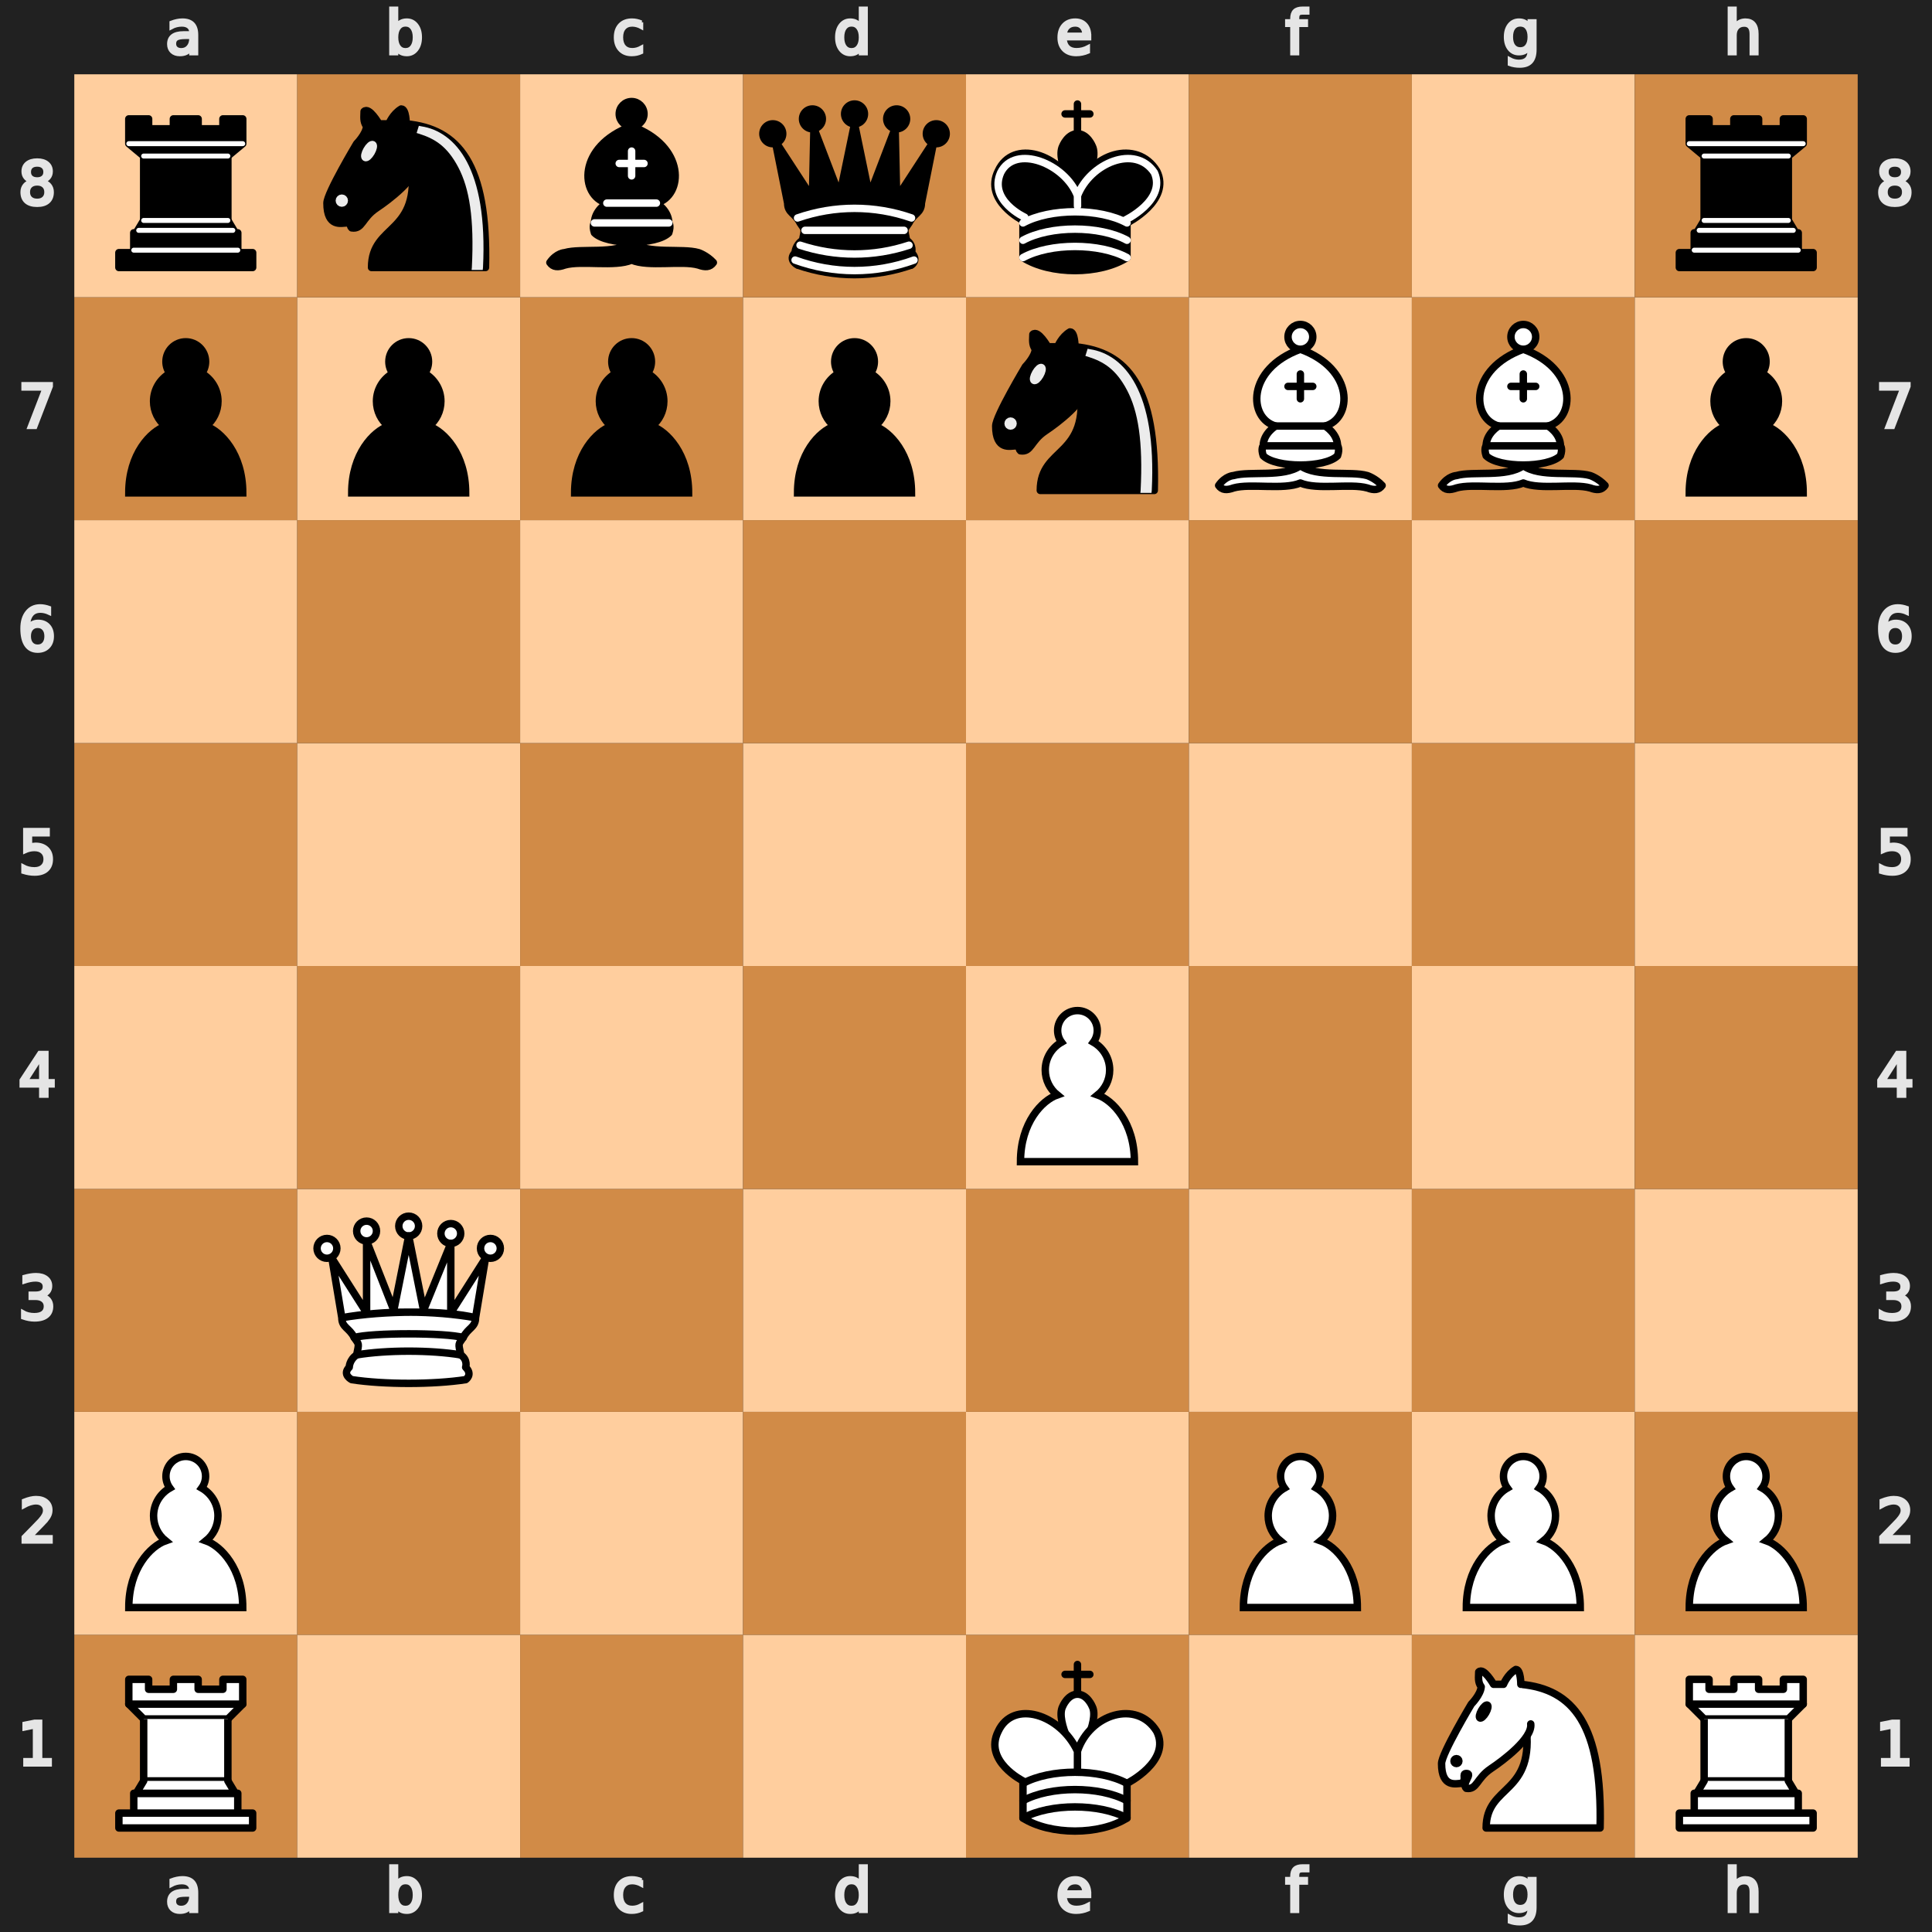
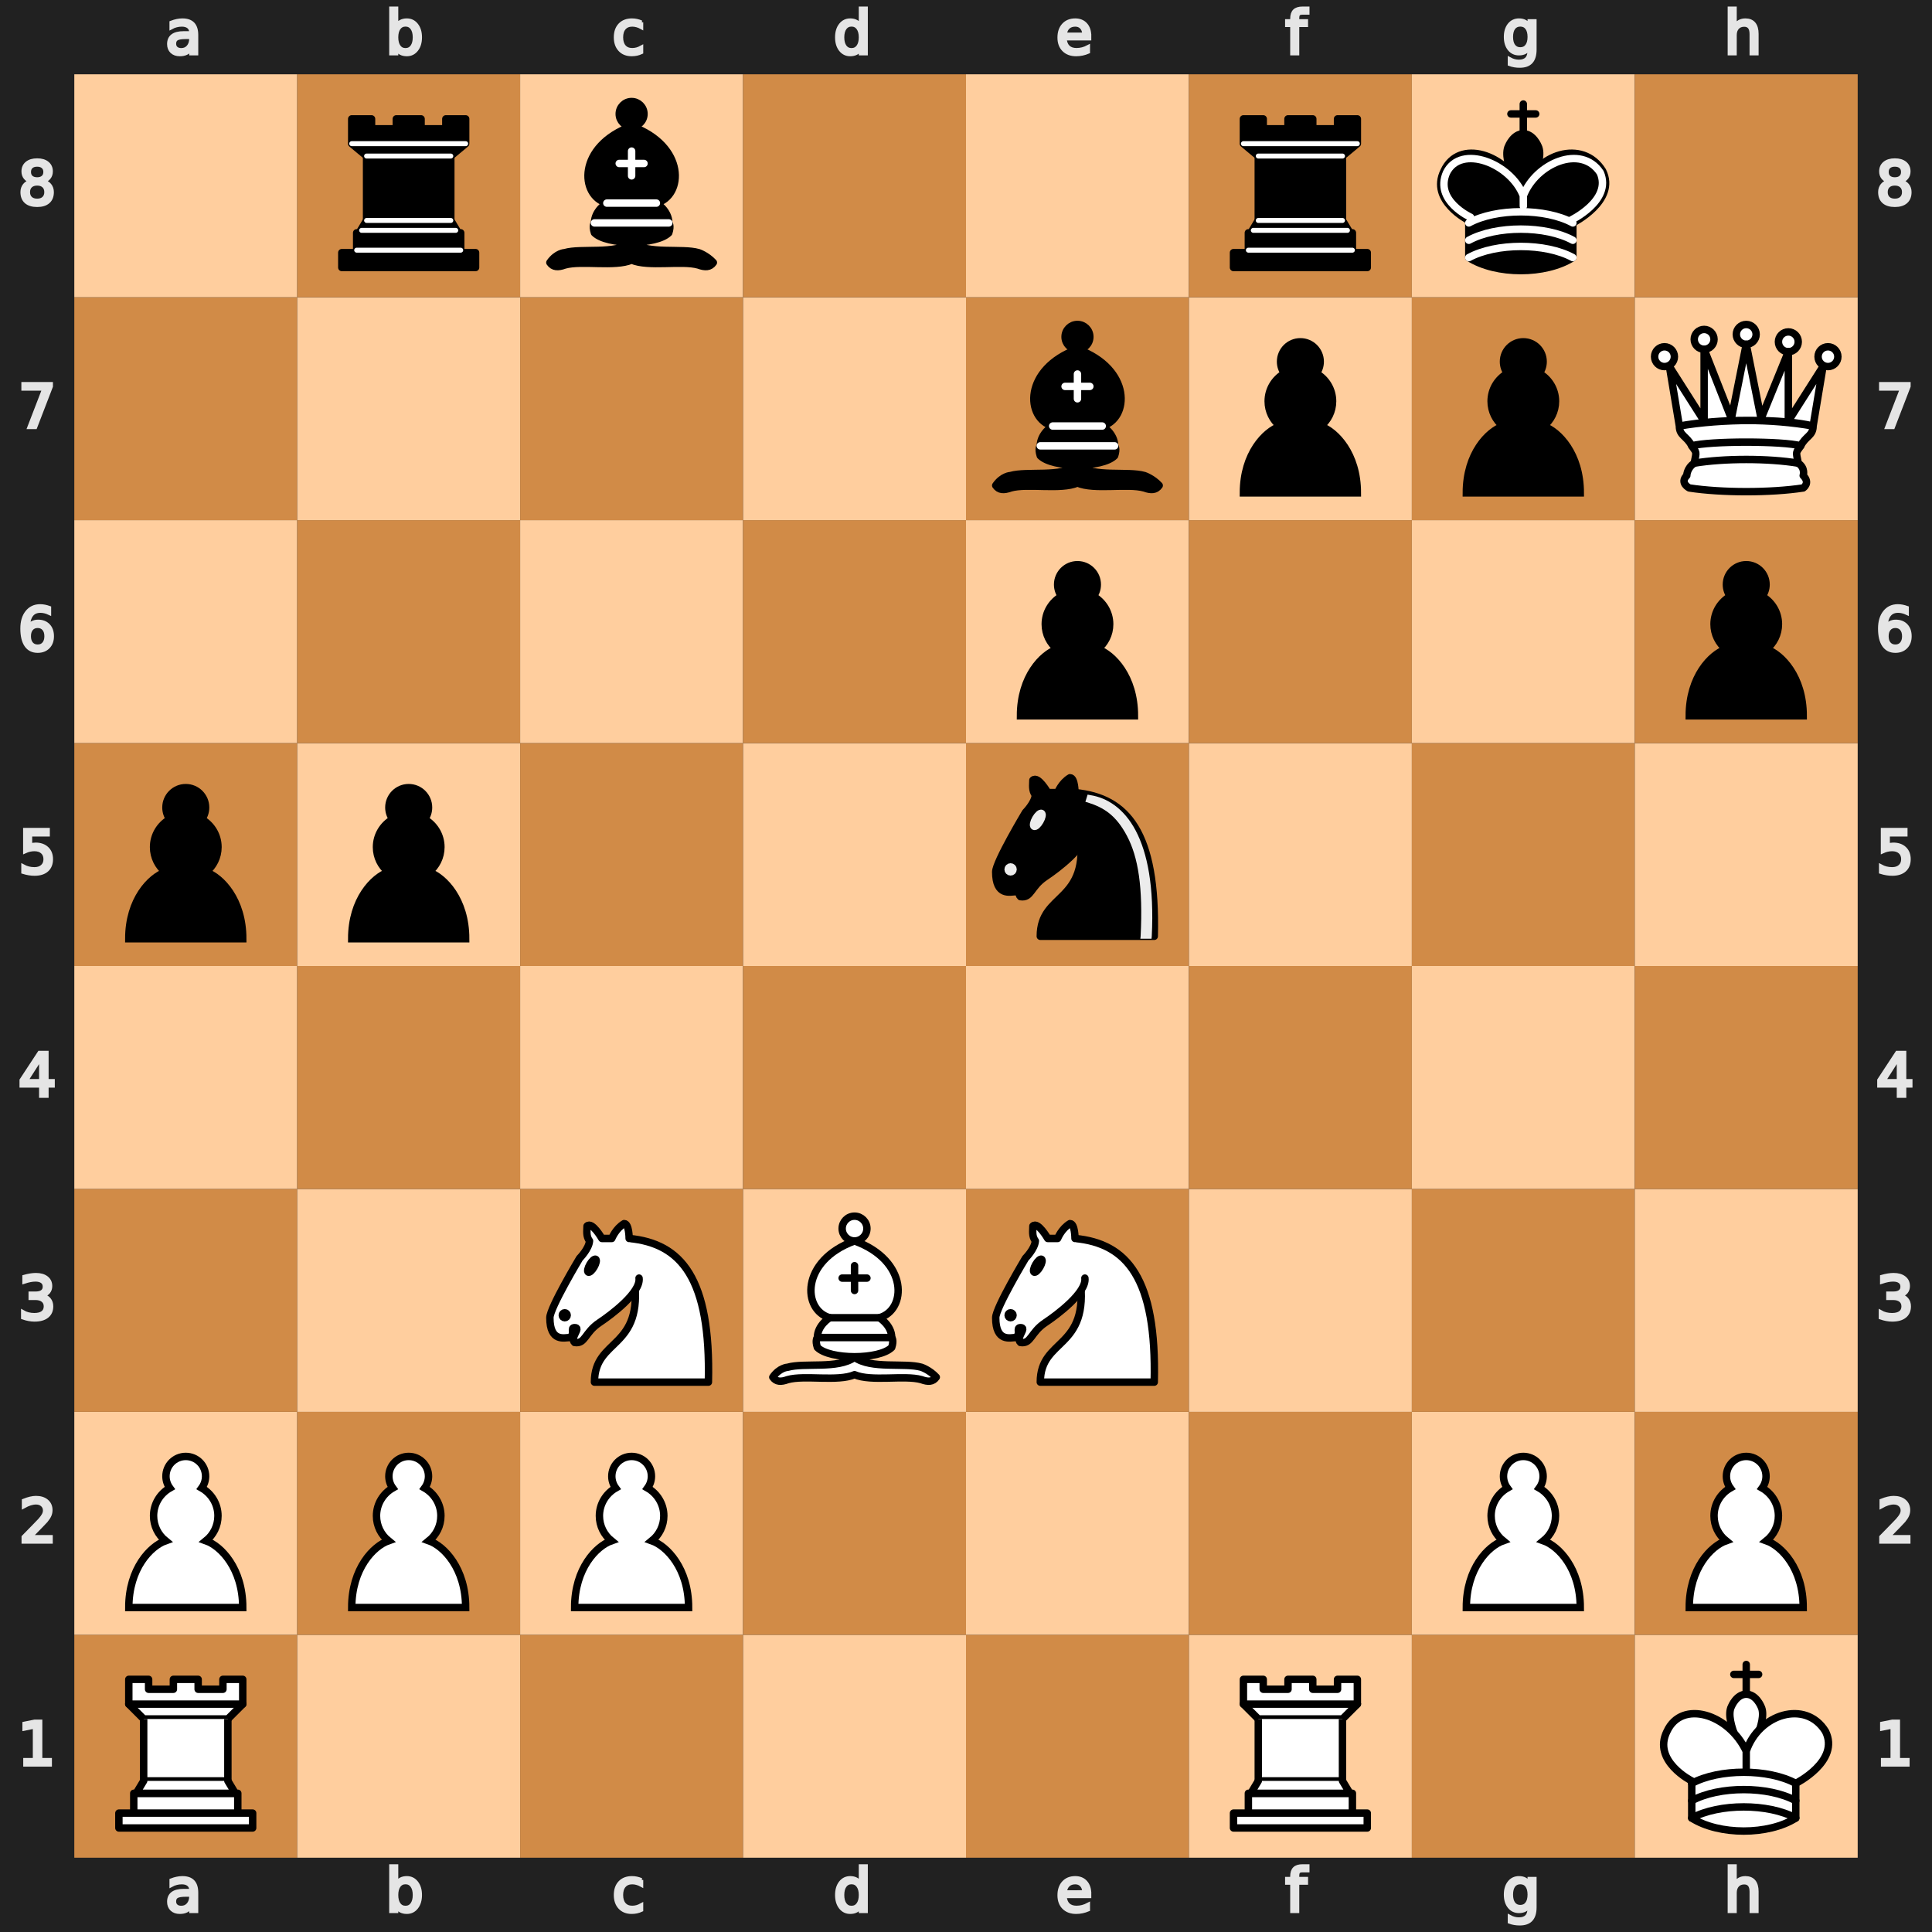
<svg xmlns="http://www.w3.org/2000/svg" xmlns:xlink="http://www.w3.org/1999/xlink" version="1.2" baseProfile="tiny" viewBox="0 0 390 390" width="350" height="350">
  <defs>
    <g id="white-pawn" class="white pawn">
      <path d="M22.5 9c-2.21 0-4 1.79-4 4 0 .89.29 1.71.78 2.38C17.33 16.5 16 18.59 16 21c0 2.03.94 3.84 2.41 5.03-3 1.06-7.41 5.55-7.41 13.47h23c0-7.92-4.41-12.41-7.41-13.47 1.47-1.19 2.41-3 2.41-5.03 0-2.41-1.33-4.5-3.28-5.62.49-.67.78-1.49.78-2.38 0-2.21-1.79-4-4-4z" fill="#fff" stroke="#000" stroke-width="1.5" stroke-linecap="round" />
    </g>
    <g id="white-knight" class="white knight" fill="none" fill-rule="evenodd" stroke="#000" stroke-width="1.5" stroke-linecap="round" stroke-linejoin="round">
      <path d="M 22,10 C 32.5,11 38.5,18 38,39 L 15,39 C 15,30 25,32.5 23,18" style="fill:#ffffff; stroke:#000000;" />
      <path d="M 24,18 C 24.38,20.91 18.45,25.37 16,27 C 13,29 13.18,31.34 11,31 C 9.958,30.06 12.41,27.96 11,28 C 10,28 11.19,29.23 10,30 C 9,30 5.997,31 6,26 C 6,24 12,14 12,14 C 12,14 13.89,12.1 14,10.5 C 13.27,9.506 13.5,8.5 13.5,7.5 C 14.5,6.5 16.5,10 16.5,10 L 18.5,10 C 18.5,10 19.28,8.008 21,7 C 22,7 22,10 22,10" style="fill:#ffffff; stroke:#000000;" />
      <path d="M 9.5 25.5 A 0.5 0.5 0 1 1 8.5,25.5 A 0.5 0.5 0 1 1 9.5 25.5 z" style="fill:#000000; stroke:#000000;" />
      <path d="M 15 15.5 A 0.5 1.5 0 1 1 14,15.5 A 0.5 1.5 0 1 1 15 15.5 z" transform="matrix(0.866,0.5,-0.5,0.866,9.693,-5.173)" style="fill:#000000; stroke:#000000;" />
    </g>
    <g id="white-bishop" class="white bishop" fill="none" fill-rule="evenodd" stroke="#000" stroke-width="1.5" stroke-linecap="round" stroke-linejoin="round">
      <g fill="#fff" stroke-linecap="butt">
        <path d="M9 36c3.39-.97 10.11.43 13.5-2 3.39 2.43 10.11 1.03 13.5 2 0 0 1.65.54 3 2-.68.97-1.65.99-3 .5-3.39-.97-10.11.46-13.5-1-3.39 1.46-10.11.03-13.5 1-1.354.49-2.323.47-3-.5 1.354-1.94 3-2 3-2zM15 32c2.5 2.5 12.5 2.5 15 0 .5-1.5 0-2 0-2 0-2.5-2.5-4-2.5-4 5.5-1.5 6-11.5-5-15.5-11 4-10.5 14-5 15.5 0 0-2.5 1.5-2.5 4 0 0-.5.5 0 2zM25 8a2.5 2.5 0 1 1-5 0 2.5 2.5 0 1 1 5 0z" />
      </g>
      <path d="M17.5 26h10M15 30h15m-7.5-14.5v5M20 18h5" stroke-linejoin="miter" />
    </g>
    <g id="white-rook" class="white rook" fill="#fff" fill-rule="evenodd" stroke="#000" stroke-width="1.5" stroke-linecap="round" stroke-linejoin="round">
      <path d="M9 39h27v-3H9v3zM12 36v-4h21v4H12zM11 14V9h4v2h5V9h5v2h5V9h4v5" stroke-linecap="butt" />
      <path d="M34 14l-3 3H14l-3-3" />
      <path d="M31 17v12.5H14V17" stroke-linecap="butt" stroke-linejoin="miter" />
      <path d="M31 29.5l1.5 2.5h-20l1.5-2.5" />
      <path d="M11 14h23" fill="none" stroke-linejoin="miter" />
    </g>
    <g id="white-queen" class="white queen" fill="#fff" fill-rule="evenodd" stroke="#000" stroke-width="1.5" stroke-linecap="round" stroke-linejoin="round">
      <path d="M8 12a2 2 0 1 1-4 0 2 2 0 1 1 4 0zM24.5 7.5a2 2 0 1 1-4 0 2 2 0 1 1 4 0zM41 12a2 2 0 1 1-4 0 2 2 0 1 1 4 0zM16 8.5a2 2 0 1 1-4 0 2 2 0 1 1 4 0zM33 9a2 2 0 1 1-4 0 2 2 0 1 1 4 0z" />
      <path d="M9 26c8.5-1.5 21-1.5 27 0l2-12-7 11V11l-5.5 13.5-3-15-3 15-5.5-14V25L7 14l2 12zM9 26c0 2 1.5 2 2.5 4 1 1.5 1 1 .5 3.5-1.5 1-1.5 2.5-1.5 2.5-1.5 1.5.5 2.5.5 2.5 6.5 1 16.5 1 23 0 0 0 1.5-1 0-2.5 0 0 .5-1.5-1-2.5-.5-2.5-.5-2 .5-3.5 1-2 2.5-2 2.5-4-8.5-1.5-18.5-1.5-27 0z" stroke-linecap="butt" />
      <path d="M11.5 30c3.5-1 18.5-1 22 0M12 33.5c6-1 15-1 21 0" fill="none" />
    </g>
    <g id="white-king" class="white king" fill="none" fill-rule="evenodd" stroke="#000" stroke-width="1.5" stroke-linecap="round" stroke-linejoin="round">
      <path d="M22.5 11.63V6M20 8h5" stroke-linejoin="miter" />
      <path d="M22.5 25s4.5-7.5 3-10.5c0 0-1-2.5-3-2.5s-3 2.5-3 2.5c-1.5 3 3 10.5 3 10.5" fill="#fff" stroke-linecap="butt" stroke-linejoin="miter" />
      <path d="M11.5 37c5.5 3.5 15.5 3.5 21 0v-7s9-4.5 6-10.5c-4-6.5-13.5-3.5-16 4V27v-3.5c-3.5-7.5-13-10.5-16-4-3 6 5 10 5 10V37z" fill="#fff" />
      <path d="M11.5 30c5.5-3 15.5-3 21 0m-21 3.5c5.5-3 15.5-3 21 0m-21 3.5c5.5-3 15.5-3 21 0" />
    </g>
    <g id="black-pawn" class="black pawn">
      <path d="M22.5 9c-2.21 0-4 1.79-4 4 0 .89.29 1.71.78 2.38C17.33 16.5 16 18.59 16 21c0 2.03.94 3.84 2.41 5.03-3 1.06-7.41 5.55-7.41 13.47h23c0-7.92-4.41-12.41-7.41-13.47 1.47-1.19 2.41-3 2.41-5.03 0-2.41-1.33-4.5-3.28-5.62.49-.67.78-1.49.78-2.38 0-2.21-1.79-4-4-4z" stroke="#000" stroke-width="1.5" stroke-linecap="round" />
    </g>
    <g id="black-knight" class="black knight" fill="none" fill-rule="evenodd" stroke="#000" stroke-width="1.5" stroke-linecap="round" stroke-linejoin="round">
      <path d="M 22,10 C 32.5,11 38.5,18 38,39 L 15,39 C 15,30 25,32.5 23,18" style="fill:#000000; stroke:#000000;" />
      <path d="M 24,18 C 24.38,20.91 18.45,25.37 16,27 C 13,29 13.18,31.34 11,31 C 9.958,30.06 12.41,27.96 11,28 C 10,28 11.19,29.23 10,30 C 9,30 5.997,31 6,26 C 6,24 12,14 12,14 C 12,14 13.89,12.1 14,10.5 C 13.27,9.506 13.5,8.5 13.5,7.5 C 14.5,6.5 16.5,10 16.5,10 L 18.5,10 C 18.5,10 19.28,8.008 21,7 C 22,7 22,10 22,10" style="fill:#000000; stroke:#000000;" />
      <path d="M 9.5 25.5 A 0.5 0.5 0 1 1 8.5,25.5 A 0.5 0.5 0 1 1 9.5 25.5 z" style="fill:#ececec; stroke:#ececec;" />
      <path d="M 15 15.5 A 0.5 1.5 0 1 1 14,15.5 A 0.5 1.5 0 1 1 15 15.5 z" transform="matrix(0.866,0.5,-0.5,0.866,9.693,-5.173)" style="fill:#ececec; stroke:#ececec;" />
      <path d="M 24.55,10.4 L 24.1,11.85 L 24.6,12 C 27.75,13 30.25,14.49 32.5,18.75 C 34.75,23.01 35.75,29.06 35.25,39 L 35.2,39.5 L 37.45,39.5 L 37.5,39 C 38,28.94 36.62,22.15 34.25,17.66 C 31.88,13.17 28.46,11.02 25.06,10.5 L 24.55,10.4 z " style="fill:#ececec; stroke:none;" />
    </g>
    <g id="black-bishop" class="black bishop" fill="none" fill-rule="evenodd" stroke="#000" stroke-width="1.5" stroke-linecap="round" stroke-linejoin="round">
      <path d="M9 36c3.39-.97 10.11.43 13.5-2 3.39 2.43 10.11 1.03 13.5 2 0 0 1.65.54 3 2-.68.97-1.65.99-3 .5-3.39-.97-10.11.46-13.5-1-3.39 1.46-10.11.03-13.5 1-1.354.49-2.323.47-3-.5 1.354-1.94 3-2 3-2zm6-4c2.5 2.5 12.5 2.5 15 0 .5-1.5 0-2 0-2 0-2.5-2.5-4-2.5-4 5.5-1.5 6-11.5-5-15.5-11 4-10.5 14-5 15.5 0 0-2.5 1.5-2.5 4 0 0-.5.5 0 2zM25 8a2.5 2.5 0 1 1-5 0 2.5 2.5 0 1 1 5 0z" fill="#000" stroke-linecap="butt" />
      <path d="M17.5 26h10M15 30h15m-7.5-14.5v5M20 18h5" stroke="#fff" stroke-linejoin="miter" />
    </g>
    <g id="black-rook" class="black rook" fill="#000" fill-rule="evenodd" stroke="#000" stroke-width="1.5" stroke-linecap="round" stroke-linejoin="round">
      <path d="M9 39h27v-3H9v3zM12.5 32l1.5-2.5h17l1.5 2.5h-20zM12 36v-4h21v4H12z" stroke-linecap="butt" />
      <path d="M14 29.5v-13h17v13H14z" stroke-linecap="butt" stroke-linejoin="miter" />
      <path d="M14 16.5L11 14h23l-3 2.5H14zM11 14V9h4v2h5V9h5v2h5V9h4v5H11z" stroke-linecap="butt" />
      <path d="M12 35.5h21M13 31.5h19M14 29.5h17M14 16.5h17M11 14h23" fill="none" stroke="#fff" stroke-width="1" stroke-linejoin="miter" />
-     </g>
-     <g id="black-queen" class="black queen" fill="#000" fill-rule="evenodd" stroke="#000" stroke-width="1.5" stroke-linecap="round" stroke-linejoin="round">
-       <g fill="#000" stroke="none">
-         <circle cx="6" cy="12" r="2.75" />
-         <circle cx="14" cy="9" r="2.75" />
-         <circle cx="22.5" cy="8" r="2.75" />
-         <circle cx="31" cy="9" r="2.75" />
-         <circle cx="39" cy="12" r="2.75" />
-       </g>
-       <path d="M9 26c8.5-1.5 21-1.5 27 0l2.5-12.5L31 25l-.3-14.1-5.2 13.6-3-14.5-3 14.5-5.2-13.6L14 25 6.5 13.5 9 26zM9 26c0 2 1.5 2 2.5 4 1 1.5 1 1 .5 3.5-1.5 1-1.5 2.5-1.5 2.5-1.5 1.5.5 2.5.5 2.5 6.5 1 16.5 1 23 0 0 0 1.5-1 0-2.5 0 0 .5-1.5-1-2.5-.5-2.5-.5-2 .5-3.5 1-2 2.5-2 2.5-4-8.5-1.5-18.5-1.5-27 0z" stroke-linecap="butt" />
-       <path d="M11 38.5a35 35 1 0 0 23 0" fill="none" stroke-linecap="butt" />
-       <path d="M11 29a35 35 1 0 1 23 0M12.5 31.5h20M11.5 34.5a35 35 1 0 0 22 0M10.5 37.5a35 35 1 0 0 24 0" fill="none" stroke="#fff" />
    </g>
    <g id="black-king" class="black king" fill="none" fill-rule="evenodd" stroke="#000" stroke-width="1.5" stroke-linecap="round" stroke-linejoin="round">
      <path d="M22.5 11.63V6" stroke-linejoin="miter" />
      <path d="M22.5 25s4.5-7.5 3-10.5c0 0-1-2.5-3-2.5s-3 2.5-3 2.5c-1.5 3 3 10.5 3 10.5" fill="#000" stroke-linecap="butt" stroke-linejoin="miter" />
      <path d="M11.5 37c5.5 3.5 15.5 3.5 21 0v-7s9-4.5 6-10.5c-4-6.5-13.5-3.5-16 4V27v-3.5c-3.5-7.5-13-10.5-16-4-3 6 5 10 5 10V37z" fill="#000" />
      <path d="M20 8h5" stroke-linejoin="miter" />
      <path d="M32 29.5s8.5-4 6.03-9.65C34.15 14 25 18 22.5 24.5l.01 2.1-.01-2.1C20 18 9.906 14 6.997 19.85c-2.497 5.65 4.853 9 4.853 9M11.5 30c5.5-3 15.5-3 21 0m-21 3.5c5.5-3 15.5-3 21 0m-21 3.5c5.5-3 15.5-3 21 0" stroke="#fff" />
    </g>
  </defs>
  <rect x="0" y="0" width="390" height="390" fill="#212121" />
  <g transform="translate(20, 0) scale(0.75, 0.75)" fill="#e5e5e5" stroke="#e5e5e5">
    <path d="M23.328 10.016q-1.742 0-2.414.398-.672.398-.672 1.36 0 .765.5 1.218.508.445 1.375.445 1.196 0 1.914-.843.727-.852.727-2.258v-.32zm2.867-.594v4.992h-1.437v-1.328q-.492.797-1.227 1.18-.734.375-1.797.375-1.343 0-2.14-.75-.79-.758-.79-2.024 0-1.476.985-2.226.992-.75 2.953-.75h2.016V8.75q0-.992-.656-1.531-.649-.547-1.829-.547-.75 0-1.46.18-.711.18-1.368.539V6.062q.79-.304 1.532-.453.742-.156 1.445-.156 1.898 0 2.836.984.937.985.937 2.985z" />
  </g>
  <g transform="translate(20, 375) scale(0.75, 0.75)" fill="#e5e5e5" stroke="#e5e5e5">
    <path d="M23.328 10.016q-1.742 0-2.414.398-.672.398-.672 1.36 0 .765.5 1.218.508.445 1.375.445 1.196 0 1.914-.843.727-.852.727-2.258v-.32zm2.867-.594v4.992h-1.437v-1.328q-.492.797-1.227 1.18-.734.375-1.797.375-1.343 0-2.14-.75-.79-.758-.79-2.024 0-1.476.985-2.226.992-.75 2.953-.75h2.016V8.75q0-.992-.656-1.531-.649-.547-1.829-.547-.75 0-1.46.18-.711.18-1.368.539V6.062q.79-.304 1.532-.453.742-.156 1.445-.156 1.898 0 2.836.984.937.985.937 2.985z" />
  </g>
  <g transform="translate(65, 0) scale(0.75, 0.75)" fill="#e5e5e5" stroke="#e5e5e5">
    <path d="M24.922 10.047q0-1.586-.656-2.485-.649-.906-1.79-.906-1.14 0-1.796.906-.649.899-.649 2.485 0 1.586.649 2.492.656.898 1.797.898 1.14 0 1.789-.898.656-.906.656-2.492zm-4.89-3.055q.452-.781 1.14-1.156.695-.383 1.656-.383 1.594 0 2.586 1.266 1 1.265 1 3.328 0 2.062-1 3.328-.992 1.266-2.586 1.266-.96 0-1.656-.375-.688-.383-1.14-1.164v1.312h-1.446V2.258h1.445z" />
  </g>
  <g transform="translate(65, 375) scale(0.75, 0.75)" fill="#e5e5e5" stroke="#e5e5e5">
    <path d="M24.922 10.047q0-1.586-.656-2.485-.649-.906-1.79-.906-1.14 0-1.796.906-.649.899-.649 2.485 0 1.586.649 2.492.656.898 1.797.898 1.14 0 1.789-.898.656-.906.656-2.492zm-4.89-3.055q.452-.781 1.14-1.156.695-.383 1.656-.383 1.594 0 2.586 1.266 1 1.265 1 3.328 0 2.062-1 3.328-.992 1.266-2.586 1.266-.96 0-1.656-.375-.688-.383-1.14-1.164v1.312h-1.446V2.258h1.445z" />
  </g>
  <g transform="translate(110, 0) scale(0.75, 0.75)" fill="#e5e5e5" stroke="#e5e5e5">
    <path d="M25.96 6v1.344q-.608-.336-1.226-.5-.609-.172-1.234-.172-1.398 0-2.172.89-.773.883-.773 2.485 0 1.601.773 2.492.774.883 2.172.883.625 0 1.234-.164.618-.172 1.227-.508v1.328q-.602.281-1.25.422-.64.14-1.367.14-1.977 0-3.14-1.242-1.165-1.242-1.165-3.351 0-2.14 1.172-3.367 1.18-1.227 3.227-1.227.664 0 1.296.14.633.134 1.227.407z" />
  </g>
  <g transform="translate(110, 375) scale(0.75, 0.75)" fill="#e5e5e5" stroke="#e5e5e5">
    <path d="M25.96 6v1.344q-.608-.336-1.226-.5-.609-.172-1.234-.172-1.398 0-2.172.89-.773.883-.773 2.485 0 1.601.773 2.492.774.883 2.172.883.625 0 1.234-.164.618-.172 1.227-.508v1.328q-.602.281-1.25.422-.64.14-1.367.14-1.977 0-3.14-1.242-1.165-1.242-1.165-3.351 0-2.14 1.172-3.367 1.18-1.227 3.227-1.227.664 0 1.296.14.633.134 1.227.407z" />
  </g>
  <g transform="translate(155, 0) scale(0.75, 0.75)" fill="#e5e5e5" stroke="#e5e5e5">
    <path d="M24.973 6.992V2.258h1.437v12.156h-1.437v-1.312q-.453.78-1.149 1.164-.687.375-1.656.375-1.586 0-2.586-1.266-.992-1.266-.992-3.328 0-2.063.992-3.328 1-1.266 2.586-1.266.969 0 1.656.383.696.375 1.149 1.156zm-4.899 3.055q0 1.586.649 2.492.656.898 1.797.898 1.14 0 1.796-.898.657-.906.657-2.492 0-1.586-.657-2.485-.656-.906-1.796-.906-1.141 0-1.797.906-.649.899-.649 2.485z" />
  </g>
  <g transform="translate(155, 375) scale(0.75, 0.75)" fill="#e5e5e5" stroke="#e5e5e5">
    <path d="M24.973 6.992V2.258h1.437v12.156h-1.437v-1.312q-.453.78-1.149 1.164-.687.375-1.656.375-1.586 0-2.586-1.266-.992-1.266-.992-3.328 0-2.063.992-3.328 1-1.266 2.586-1.266.969 0 1.656.383.696.375 1.149 1.156zm-4.899 3.055q0 1.586.649 2.492.656.898 1.797.898 1.14 0 1.796-.898.657-.906.657-2.492 0-1.586-.657-2.485-.656-.906-1.796-.906-1.141 0-1.797.906-.649.899-.649 2.485z" />
  </g>
  <g transform="translate(200, 0) scale(0.75, 0.75)" fill="#e5e5e5" stroke="#e5e5e5">
    <path d="M26.555 9.68v.703h-6.61q.094 1.484.89 2.265.806.774 2.235.774.828 0 1.602-.203.781-.203 1.547-.61v1.36q-.774.328-1.586.5-.813.172-1.649.172-2.093 0-3.32-1.22-1.219-1.218-1.219-3.296 0-2.148 1.157-3.406 1.164-1.266 3.132-1.266 1.766 0 2.79 1.14 1.03 1.134 1.03 3.087zm-1.438-.422q-.015-1.18-.664-1.883-.64-.703-1.703-.703-1.203 0-1.93.68-.718.68-.828 1.914z" />
  </g>
  <g transform="translate(200, 375) scale(0.75, 0.75)" fill="#e5e5e5" stroke="#e5e5e5">
    <path d="M26.555 9.68v.703h-6.61q.094 1.484.89 2.265.806.774 2.235.774.828 0 1.602-.203.781-.203 1.547-.61v1.36q-.774.328-1.586.5-.813.172-1.649.172-2.093 0-3.32-1.22-1.219-1.218-1.219-3.296 0-2.148 1.157-3.406 1.164-1.266 3.132-1.266 1.766 0 2.79 1.14 1.03 1.134 1.03 3.087zm-1.438-.422q-.015-1.18-.664-1.883-.64-.703-1.703-.703-1.203 0-1.93.68-.718.68-.828 1.914z" />
  </g>
  <g transform="translate(245, 0) scale(0.75, 0.75)" fill="#e5e5e5" stroke="#e5e5e5">
    <path d="M25.285 2.258v1.195H23.91q-.773 0-1.078.313-.297.312-.297 1.125v.773h2.367v1.117h-2.367v7.633H21.09V6.781h-1.375V5.664h1.375v-.61q0-1.46.68-2.124.68-.672 2.156-.672z" />
  </g>
  <g transform="translate(245, 375) scale(0.75, 0.75)" fill="#e5e5e5" stroke="#e5e5e5">
    <path d="M25.285 2.258v1.195H23.91q-.773 0-1.078.313-.297.312-.297 1.125v.773h2.367v1.117h-2.367v7.633H21.09V6.781h-1.375V5.664h1.375v-.61q0-1.46.68-2.124.68-.672 2.156-.672z" />
  </g>
  <g transform="translate(290, 0) scale(0.75, 0.75)" fill="#e5e5e5" stroke="#e5e5e5">
    <path d="M24.973 9.937q0-1.562-.649-2.421-.64-.86-1.804-.86-1.157 0-1.805.86-.64.859-.64 2.421 0 1.555.64 2.415.648.859 1.805.859 1.164 0 1.804-.86.649-.859.649-2.414zm1.437 3.391q0 2.234-.992 3.32-.992 1.094-3.04 1.094-.757 0-1.429-.117-.672-.11-1.304-.344v-1.398q.632.344 1.25.508.617.164 1.257.164 1.414 0 2.118-.743.703-.734.703-2.226v-.711q-.446.773-1.141 1.156-.695.383-1.664.383-1.61 0-2.594-1.227-.984-1.226-.984-3.25 0-2.03.984-3.257.985-1.227 2.594-1.227.969 0 1.664.383t1.14 1.156V5.664h1.438z" />
  </g>
  <g transform="translate(290, 375) scale(0.75, 0.75)" fill="#e5e5e5" stroke="#e5e5e5">
    <path d="M24.973 9.937q0-1.562-.649-2.421-.64-.86-1.804-.86-1.157 0-1.805.86-.64.859-.64 2.421 0 1.555.64 2.415.648.859 1.805.859 1.164 0 1.804-.86.649-.859.649-2.414zm1.437 3.391q0 2.234-.992 3.32-.992 1.094-3.04 1.094-.757 0-1.429-.117-.672-.11-1.304-.344v-1.398q.632.344 1.25.508.617.164 1.257.164 1.414 0 2.118-.743.703-.734.703-2.226v-.711q-.446.773-1.141 1.156-.695.383-1.664.383-1.61 0-2.594-1.227-.984-1.226-.984-3.25 0-2.03.984-3.257.985-1.227 2.594-1.227.969 0 1.664.383t1.14 1.156V5.664h1.438z" />
  </g>
  <g transform="translate(335, 0) scale(0.75, 0.75)" fill="#e5e5e5" stroke="#e5e5e5">
    <path d="M26.164 9.133v5.281h-1.437V9.18q0-1.243-.485-1.86-.484-.617-1.453-.617-1.164 0-1.836.742-.672.742-.672 2.024v4.945h-1.445V2.258h1.445v4.765q.516-.789 1.211-1.18.703-.39 1.617-.39 1.508 0 2.282.938.773.93.773 2.742z" />
  </g>
  <g transform="translate(335, 375) scale(0.75, 0.75)" fill="#e5e5e5" stroke="#e5e5e5">
    <path d="M26.164 9.133v5.281h-1.437V9.18q0-1.243-.485-1.86-.484-.617-1.453-.617-1.164 0-1.836.742-.672.742-.672 2.024v4.945h-1.445V2.258h1.445v4.765q.516-.789 1.211-1.18.703-.39 1.617-.39 1.508 0 2.282.938.773.93.773 2.742z" />
  </g>
  <g transform="translate(0, 335) scale(0.75, 0.75)" fill="#e5e5e5" stroke="#e5e5e5">
    <path d="M6.754 26.996h2.578v-8.898l-2.805.562v-1.437l2.79-.563h1.578v10.336h2.578v1.328h-6.72z" />
  </g>
  <g transform="translate(375, 335) scale(0.75, 0.75)" fill="#e5e5e5" stroke="#e5e5e5">
    <path d="M6.754 26.996h2.578v-8.898l-2.805.562v-1.437l2.79-.563h1.578v10.336h2.578v1.328h-6.72z" />
  </g>
  <g transform="translate(0, 290) scale(0.75, 0.75)" fill="#e5e5e5" stroke="#e5e5e5">
    <path d="M8.195 26.996h5.508v1.328H6.297v-1.328q.898-.93 2.445-2.492 1.555-1.57 1.953-2.024.758-.851 1.055-1.437.305-.594.305-1.164 0-.93-.657-1.516-.648-.586-1.695-.586-.742 0-1.57.258-.82.258-1.758.781v-1.593q.953-.383 1.781-.578.828-.196 1.516-.196 1.812 0 2.89.906 1.079.907 1.079 2.422 0 .72-.274 1.368-.265.64-.976 1.515-.196.227-1.243 1.313-1.046 1.078-2.953 3.023z" />
  </g>
  <g transform="translate(375, 290) scale(0.75, 0.75)" fill="#e5e5e5" stroke="#e5e5e5">
    <path d="M8.195 26.996h5.508v1.328H6.297v-1.328q.898-.93 2.445-2.492 1.555-1.57 1.953-2.024.758-.851 1.055-1.437.305-.594.305-1.164 0-.93-.657-1.516-.648-.586-1.695-.586-.742 0-1.57.258-.82.258-1.758.781v-1.593q.953-.383 1.781-.578.828-.196 1.516-.196 1.812 0 2.89.906 1.079.907 1.079 2.422 0 .72-.274 1.368-.265.64-.976 1.515-.196.227-1.243 1.313-1.046 1.078-2.953 3.023z" />
  </g>
  <g transform="translate(0, 245) scale(0.75, 0.75)" fill="#e5e5e5" stroke="#e5e5e5">
    <path d="M11.434 22.035q1.132.242 1.765 1.008.64.766.64 1.89 0 1.727-1.187 2.672-1.187.946-3.375.946-.734 0-1.515-.149-.774-.14-1.602-.43V26.45q.656.383 1.438.578.78.196 1.632.196 1.485 0 2.258-.586.782-.586.782-1.703 0-1.032-.727-1.61-.719-.586-2.008-.586h-1.36v-1.297h1.423q1.164 0 1.78-.46.618-.47.618-1.344 0-.899-.64-1.375-.633-.485-1.82-.485-.65 0-1.391.141-.743.14-1.633.437V16.95q.898-.25 1.68-.375.788-.125 1.484-.125 1.797 0 2.844.82 1.046.813 1.046 2.204 0 .968-.554 1.64-.555.664-1.578.922z" />
  </g>
  <g transform="translate(375, 245) scale(0.75, 0.75)" fill="#e5e5e5" stroke="#e5e5e5">
    <path d="M11.434 22.035q1.132.242 1.765 1.008.64.766.64 1.89 0 1.727-1.187 2.672-1.187.946-3.375.946-.734 0-1.515-.149-.774-.14-1.602-.43V26.45q.656.383 1.438.578.78.196 1.632.196 1.485 0 2.258-.586.782-.586.782-1.703 0-1.032-.727-1.61-.719-.586-2.008-.586h-1.36v-1.297h1.423q1.164 0 1.78-.46.618-.47.618-1.344 0-.899-.64-1.375-.633-.485-1.82-.485-.65 0-1.391.141-.743.14-1.633.437V16.95q.898-.25 1.68-.375.788-.125 1.484-.125 1.797 0 2.844.82 1.046.813 1.046 2.204 0 .968-.554 1.64-.555.664-1.578.922z" />
  </g>
  <g transform="translate(0, 200) scale(0.75, 0.75)" fill="#e5e5e5" stroke="#e5e5e5">
    <path d="M11.016 18.035L7.03 24.262h3.985zm-.414-1.375h1.984v7.602h1.664v1.312h-1.664v2.75h-1.57v-2.75H5.75v-1.523z" />
  </g>
  <g transform="translate(375, 200) scale(0.75, 0.75)" fill="#e5e5e5" stroke="#e5e5e5">
    <path d="M11.016 18.035L7.03 24.262h3.985zm-.414-1.375h1.984v7.602h1.664v1.312h-1.664v2.75h-1.57v-2.75H5.75v-1.523z" />
  </g>
  <g transform="translate(0, 155) scale(0.75, 0.75)" fill="#e5e5e5" stroke="#e5e5e5">
    <path d="M6.719 16.66h6.195v1.328h-4.75v2.86q.344-.118.688-.172.343-.063.687-.063 1.953 0 3.094 1.07 1.14 1.07 1.14 2.899 0 1.883-1.171 2.93-1.172 1.039-3.305 1.039-.735 0-1.5-.125-.758-.125-1.57-.375v-1.586q.703.383 1.453.57.75.188 1.586.188 1.351 0 2.14-.711.79-.711.79-1.93 0-1.219-.79-1.93-.789-.71-2.14-.71-.633 0-1.266.14-.625.14-1.281.438z" />
  </g>
  <g transform="translate(375, 155) scale(0.75, 0.75)" fill="#e5e5e5" stroke="#e5e5e5">
    <path d="M6.719 16.66h6.195v1.328h-4.75v2.86q.344-.118.688-.172.343-.063.687-.063 1.953 0 3.094 1.07 1.14 1.07 1.14 2.899 0 1.883-1.171 2.93-1.172 1.039-3.305 1.039-.735 0-1.5-.125-.758-.125-1.57-.375v-1.586q.703.383 1.453.57.75.188 1.586.188 1.351 0 2.14-.711.79-.711.79-1.93 0-1.219-.79-1.93-.789-.71-2.14-.71-.633 0-1.266.14-.625.14-1.281.438z" />
  </g>
  <g transform="translate(0, 110) scale(0.75, 0.75)" fill="#e5e5e5" stroke="#e5e5e5">
    <path d="M10.137 21.863q-1.063 0-1.688.727-.617.726-.617 1.992 0 1.258.617 1.992.625.727 1.688.727 1.062 0 1.68-.727.624-.734.624-1.992 0-1.266-.625-1.992-.617-.727-1.68-.727zm3.133-4.945v1.437q-.594-.28-1.204-.43-.601-.148-1.195-.148-1.562 0-2.39 1.055-.82 1.055-.938 3.188.46-.68 1.156-1.04.696-.367 1.531-.367 1.758 0 2.774 1.07 1.023 1.063 1.023 2.899 0 1.797-1.062 2.883-1.063 1.086-2.828 1.086-2.024 0-3.094-1.547-1.07-1.555-1.07-4.5 0-2.766 1.312-4.406 1.313-1.649 3.524-1.649.593 0 1.195.117.61.118 1.266.352z" />
  </g>
  <g transform="translate(375, 110) scale(0.75, 0.75)" fill="#e5e5e5" stroke="#e5e5e5">
    <path d="M10.137 21.863q-1.063 0-1.688.727-.617.726-.617 1.992 0 1.258.617 1.992.625.727 1.688.727 1.062 0 1.68-.727.624-.734.624-1.992 0-1.266-.625-1.992-.617-.727-1.68-.727zm3.133-4.945v1.437q-.594-.28-1.204-.43-.601-.148-1.195-.148-1.562 0-2.39 1.055-.82 1.055-.938 3.188.46-.68 1.156-1.04.696-.367 1.531-.367 1.758 0 2.774 1.07 1.023 1.063 1.023 2.899 0 1.797-1.062 2.883-1.063 1.086-2.828 1.086-2.024 0-3.094-1.547-1.07-1.555-1.07-4.5 0-2.766 1.312-4.406 1.313-1.649 3.524-1.649.593 0 1.195.117.61.118 1.266.352z" />
  </g>
  <g transform="translate(0, 65) scale(0.75, 0.75)" fill="#e5e5e5" stroke="#e5e5e5">
    <path d="M6.25 16.66h7.5v.672L9.516 28.324H7.867l3.985-10.336H6.25z" />
  </g>
  <g transform="translate(375, 65) scale(0.75, 0.75)" fill="#e5e5e5" stroke="#e5e5e5">
    <path d="M6.25 16.66h7.5v.672L9.516 28.324H7.867l3.985-10.336H6.25z" />
  </g>
  <g transform="translate(0, 20) scale(0.75, 0.75)" fill="#e5e5e5" stroke="#e5e5e5">
    <path d="M10 22.785q-1.125 0-1.773.602-.641.601-.641 1.656t.64 1.656q.649.602 1.774.602t1.773-.602q.649-.61.649-1.656 0-1.055-.649-1.656-.64-.602-1.773-.602zm-1.578-.672q-1.016-.25-1.586-.945-.563-.695-.563-1.695 0-1.399.993-2.211 1-.813 2.734-.813 1.742 0 2.734.813.993.812.993 2.21 0 1-.57 1.696-.563.695-1.571.945 1.14.266 1.773 1.04.641.773.641 1.89 0 1.695-1.04 2.602-1.03.906-2.96.906t-2.969-.906Q6 26.738 6 25.043q0-1.117.64-1.89.641-.774 1.782-1.04zm-.578-2.492q0 .906.562 1.414.57.508 1.594.508 1.016 0 1.586-.508.578-.508.578-1.414 0-.906-.578-1.414-.57-.508-1.586-.508-1.023 0-1.594.508-.562.508-.562 1.414z" />
  </g>
  <g transform="translate(375, 20) scale(0.75, 0.75)" fill="#e5e5e5" stroke="#e5e5e5">
    <path d="M10 22.785q-1.125 0-1.773.602-.641.601-.641 1.656t.64 1.656q.649.602 1.774.602t1.773-.602q.649-.61.649-1.656 0-1.055-.649-1.656-.64-.602-1.773-.602zm-1.578-.672q-1.016-.25-1.586-.945-.563-.695-.563-1.695 0-1.399.993-2.211 1-.813 2.734-.813 1.742 0 2.734.813.993.812.993 2.21 0 1-.57 1.696-.563.695-1.571.945 1.14.266 1.773 1.04.641.773.641 1.89 0 1.695-1.04 2.602-1.03.906-2.96.906t-2.969-.906Q6 26.738 6 25.043q0-1.117.64-1.89.641-.774 1.782-1.04zm-.578-2.492q0 .906.562 1.414.57.508 1.594.508 1.016 0 1.586-.508.578-.508.578-1.414 0-.906-.578-1.414-.57-.508-1.586-.508-1.023 0-1.594.508-.562.508-.562 1.414z" />
  </g>
  <rect x="15" y="330" width="45" height="45" class="square dark a1" stroke="none" fill="#d18b47" />
  <rect x="60" y="330" width="45" height="45" class="square light b1" stroke="none" fill="#ffce9e" />
  <rect x="105" y="330" width="45" height="45" class="square dark c1" stroke="none" fill="#d18b47" />
  <rect x="150" y="330" width="45" height="45" class="square light d1" stroke="none" fill="#ffce9e" />
  <rect x="195" y="330" width="45" height="45" class="square dark e1" stroke="none" fill="#d18b47" />
  <rect x="240" y="330" width="45" height="45" class="square light f1" stroke="none" fill="#ffce9e" />
  <rect x="285" y="330" width="45" height="45" class="square dark g1" stroke="none" fill="#d18b47" />
  <rect x="330" y="330" width="45" height="45" class="square light h1" stroke="none" fill="#ffce9e" />
  <rect x="15" y="285" width="45" height="45" class="square light a2" stroke="none" fill="#ffce9e" />
  <rect x="60" y="285" width="45" height="45" class="square dark b2" stroke="none" fill="#d18b47" />
  <rect x="105" y="285" width="45" height="45" class="square light c2" stroke="none" fill="#ffce9e" />
  <rect x="150" y="285" width="45" height="45" class="square dark d2" stroke="none" fill="#d18b47" />
  <rect x="195" y="285" width="45" height="45" class="square light e2" stroke="none" fill="#ffce9e" />
  <rect x="240" y="285" width="45" height="45" class="square dark f2" stroke="none" fill="#d18b47" />
  <rect x="285" y="285" width="45" height="45" class="square light g2" stroke="none" fill="#ffce9e" />
  <rect x="330" y="285" width="45" height="45" class="square dark h2" stroke="none" fill="#d18b47" />
  <rect x="15" y="240" width="45" height="45" class="square dark a3" stroke="none" fill="#d18b47" />
  <rect x="60" y="240" width="45" height="45" class="square light b3" stroke="none" fill="#ffce9e" />
  <rect x="105" y="240" width="45" height="45" class="square dark c3" stroke="none" fill="#d18b47" />
  <rect x="150" y="240" width="45" height="45" class="square light d3" stroke="none" fill="#ffce9e" />
  <rect x="195" y="240" width="45" height="45" class="square dark e3" stroke="none" fill="#d18b47" />
  <rect x="240" y="240" width="45" height="45" class="square light f3" stroke="none" fill="#ffce9e" />
  <rect x="285" y="240" width="45" height="45" class="square dark g3" stroke="none" fill="#d18b47" />
  <rect x="330" y="240" width="45" height="45" class="square light h3" stroke="none" fill="#ffce9e" />
  <rect x="15" y="195" width="45" height="45" class="square light a4" stroke="none" fill="#ffce9e" />
  <rect x="60" y="195" width="45" height="45" class="square dark b4" stroke="none" fill="#d18b47" />
  <rect x="105" y="195" width="45" height="45" class="square light c4" stroke="none" fill="#ffce9e" />
  <rect x="150" y="195" width="45" height="45" class="square dark d4" stroke="none" fill="#d18b47" />
  <rect x="195" y="195" width="45" height="45" class="square light e4" stroke="none" fill="#ffce9e" />
  <rect x="240" y="195" width="45" height="45" class="square dark f4" stroke="none" fill="#d18b47" />
  <rect x="285" y="195" width="45" height="45" class="square light g4" stroke="none" fill="#ffce9e" />
  <rect x="330" y="195" width="45" height="45" class="square dark h4" stroke="none" fill="#d18b47" />
  <rect x="15" y="150" width="45" height="45" class="square dark a5" stroke="none" fill="#d18b47" />
  <rect x="60" y="150" width="45" height="45" class="square light b5" stroke="none" fill="#ffce9e" />
  <rect x="105" y="150" width="45" height="45" class="square dark c5" stroke="none" fill="#d18b47" />
  <rect x="150" y="150" width="45" height="45" class="square light d5" stroke="none" fill="#ffce9e" />
  <rect x="195" y="150" width="45" height="45" class="square dark e5" stroke="none" fill="#d18b47" />
  <rect x="240" y="150" width="45" height="45" class="square light f5" stroke="none" fill="#ffce9e" />
  <rect x="285" y="150" width="45" height="45" class="square dark g5" stroke="none" fill="#d18b47" />
  <rect x="330" y="150" width="45" height="45" class="square light h5" stroke="none" fill="#ffce9e" />
  <rect x="15" y="105" width="45" height="45" class="square light a6" stroke="none" fill="#ffce9e" />
  <rect x="60" y="105" width="45" height="45" class="square dark b6" stroke="none" fill="#d18b47" />
  <rect x="105" y="105" width="45" height="45" class="square light c6" stroke="none" fill="#ffce9e" />
  <rect x="150" y="105" width="45" height="45" class="square dark d6" stroke="none" fill="#d18b47" />
  <rect x="195" y="105" width="45" height="45" class="square light e6" stroke="none" fill="#ffce9e" />
  <rect x="240" y="105" width="45" height="45" class="square dark f6" stroke="none" fill="#d18b47" />
  <rect x="285" y="105" width="45" height="45" class="square light g6" stroke="none" fill="#ffce9e" />
  <rect x="330" y="105" width="45" height="45" class="square dark h6" stroke="none" fill="#d18b47" />
  <rect x="15" y="60" width="45" height="45" class="square dark a7" stroke="none" fill="#d18b47" />
  <rect x="60" y="60" width="45" height="45" class="square light b7" stroke="none" fill="#ffce9e" />
  <rect x="105" y="60" width="45" height="45" class="square dark c7" stroke="none" fill="#d18b47" />
  <rect x="150" y="60" width="45" height="45" class="square light d7" stroke="none" fill="#ffce9e" />
  <rect x="195" y="60" width="45" height="45" class="square dark e7" stroke="none" fill="#d18b47" />
  <rect x="240" y="60" width="45" height="45" class="square light f7" stroke="none" fill="#ffce9e" />
  <rect x="285" y="60" width="45" height="45" class="square dark g7" stroke="none" fill="#d18b47" />
  <rect x="330" y="60" width="45" height="45" class="square light h7" stroke="none" fill="#ffce9e" />
  <rect x="15" y="15" width="45" height="45" class="square light a8" stroke="none" fill="#ffce9e" />
  <rect x="60" y="15" width="45" height="45" class="square dark b8" stroke="none" fill="#d18b47" />
  <rect x="105" y="15" width="45" height="45" class="square light c8" stroke="none" fill="#ffce9e" />
  <rect x="150" y="15" width="45" height="45" class="square dark d8" stroke="none" fill="#d18b47" />
  <rect x="195" y="15" width="45" height="45" class="square light e8" stroke="none" fill="#ffce9e" />
  <rect x="240" y="15" width="45" height="45" class="square dark f8" stroke="none" fill="#d18b47" />
  <rect x="285" y="15" width="45" height="45" class="square light g8" stroke="none" fill="#ffce9e" />
  <rect x="330" y="15" width="45" height="45" class="square dark h8" stroke="none" fill="#d18b47" />
  <use href="#white-rook" xlink:href="#white-rook" transform="translate(15, 330)" />
-   <use href="#white-king" xlink:href="#white-king" transform="translate(195, 330)" />
-   <use href="#white-knight" xlink:href="#white-knight" transform="translate(285, 330)" />
-   <use href="#white-rook" xlink:href="#white-rook" transform="translate(330, 330)" />
+   <use href="#white-rook" xlink:href="#white-rook" transform="translate(240, 330)" />
+   <use href="#white-king" xlink:href="#white-king" transform="translate(330, 330)" />
  <use href="#white-pawn" xlink:href="#white-pawn" transform="translate(15, 285)" />
-   <use href="#white-pawn" xlink:href="#white-pawn" transform="translate(240, 285)" />
+   <use href="#white-pawn" xlink:href="#white-pawn" transform="translate(60, 285)" />
+   <use href="#white-pawn" xlink:href="#white-pawn" transform="translate(105, 285)" />
  <use href="#white-pawn" xlink:href="#white-pawn" transform="translate(285, 285)" />
  <use href="#white-pawn" xlink:href="#white-pawn" transform="translate(330, 285)" />
-   <use href="#white-queen" xlink:href="#white-queen" transform="translate(60, 240)" />
-   <use href="#white-pawn" xlink:href="#white-pawn" transform="translate(195, 195)" />
-   <use href="#black-pawn" xlink:href="#black-pawn" transform="translate(15, 60)" />
-   <use href="#black-pawn" xlink:href="#black-pawn" transform="translate(60, 60)" />
-   <use href="#black-pawn" xlink:href="#black-pawn" transform="translate(105, 60)" />
-   <use href="#black-pawn" xlink:href="#black-pawn" transform="translate(150, 60)" />
-   <use href="#black-knight" xlink:href="#black-knight" transform="translate(195, 60)" />
-   <use href="#white-bishop" xlink:href="#white-bishop" transform="translate(240, 60)" />
-   <use href="#white-bishop" xlink:href="#white-bishop" transform="translate(285, 60)" />
-   <use href="#black-pawn" xlink:href="#black-pawn" transform="translate(330, 60)" />
-   <use href="#black-rook" xlink:href="#black-rook" transform="translate(15, 15)" />
-   <use href="#black-knight" xlink:href="#black-knight" transform="translate(60, 15)" />
+   <use href="#white-knight" xlink:href="#white-knight" transform="translate(105, 240)" />
+   <use href="#white-bishop" xlink:href="#white-bishop" transform="translate(150, 240)" />
+   <use href="#white-knight" xlink:href="#white-knight" transform="translate(195, 240)" />
+   <use href="#black-pawn" xlink:href="#black-pawn" transform="translate(15, 150)" />
+   <use href="#black-pawn" xlink:href="#black-pawn" transform="translate(60, 150)" />
+   <use href="#black-knight" xlink:href="#black-knight" transform="translate(195, 150)" />
+   <use href="#black-pawn" xlink:href="#black-pawn" transform="translate(195, 105)" />
+   <use href="#black-pawn" xlink:href="#black-pawn" transform="translate(330, 105)" />
+   <use href="#black-bishop" xlink:href="#black-bishop" transform="translate(195, 60)" />
+   <use href="#black-pawn" xlink:href="#black-pawn" transform="translate(240, 60)" />
+   <use href="#black-pawn" xlink:href="#black-pawn" transform="translate(285, 60)" />
+   <use href="#white-queen" xlink:href="#white-queen" transform="translate(330, 60)" />
+   <use href="#black-rook" xlink:href="#black-rook" transform="translate(60, 15)" />
  <use href="#black-bishop" xlink:href="#black-bishop" transform="translate(105, 15)" />
-   <use href="#black-queen" xlink:href="#black-queen" transform="translate(150, 15)" />
-   <use href="#black-king" xlink:href="#black-king" transform="translate(195, 15)" />
-   <use href="#black-rook" xlink:href="#black-rook" transform="translate(330, 15)" />
+   <use href="#black-rook" xlink:href="#black-rook" transform="translate(240, 15)" />
+   <use href="#black-king" xlink:href="#black-king" transform="translate(285, 15)" />
</svg>
